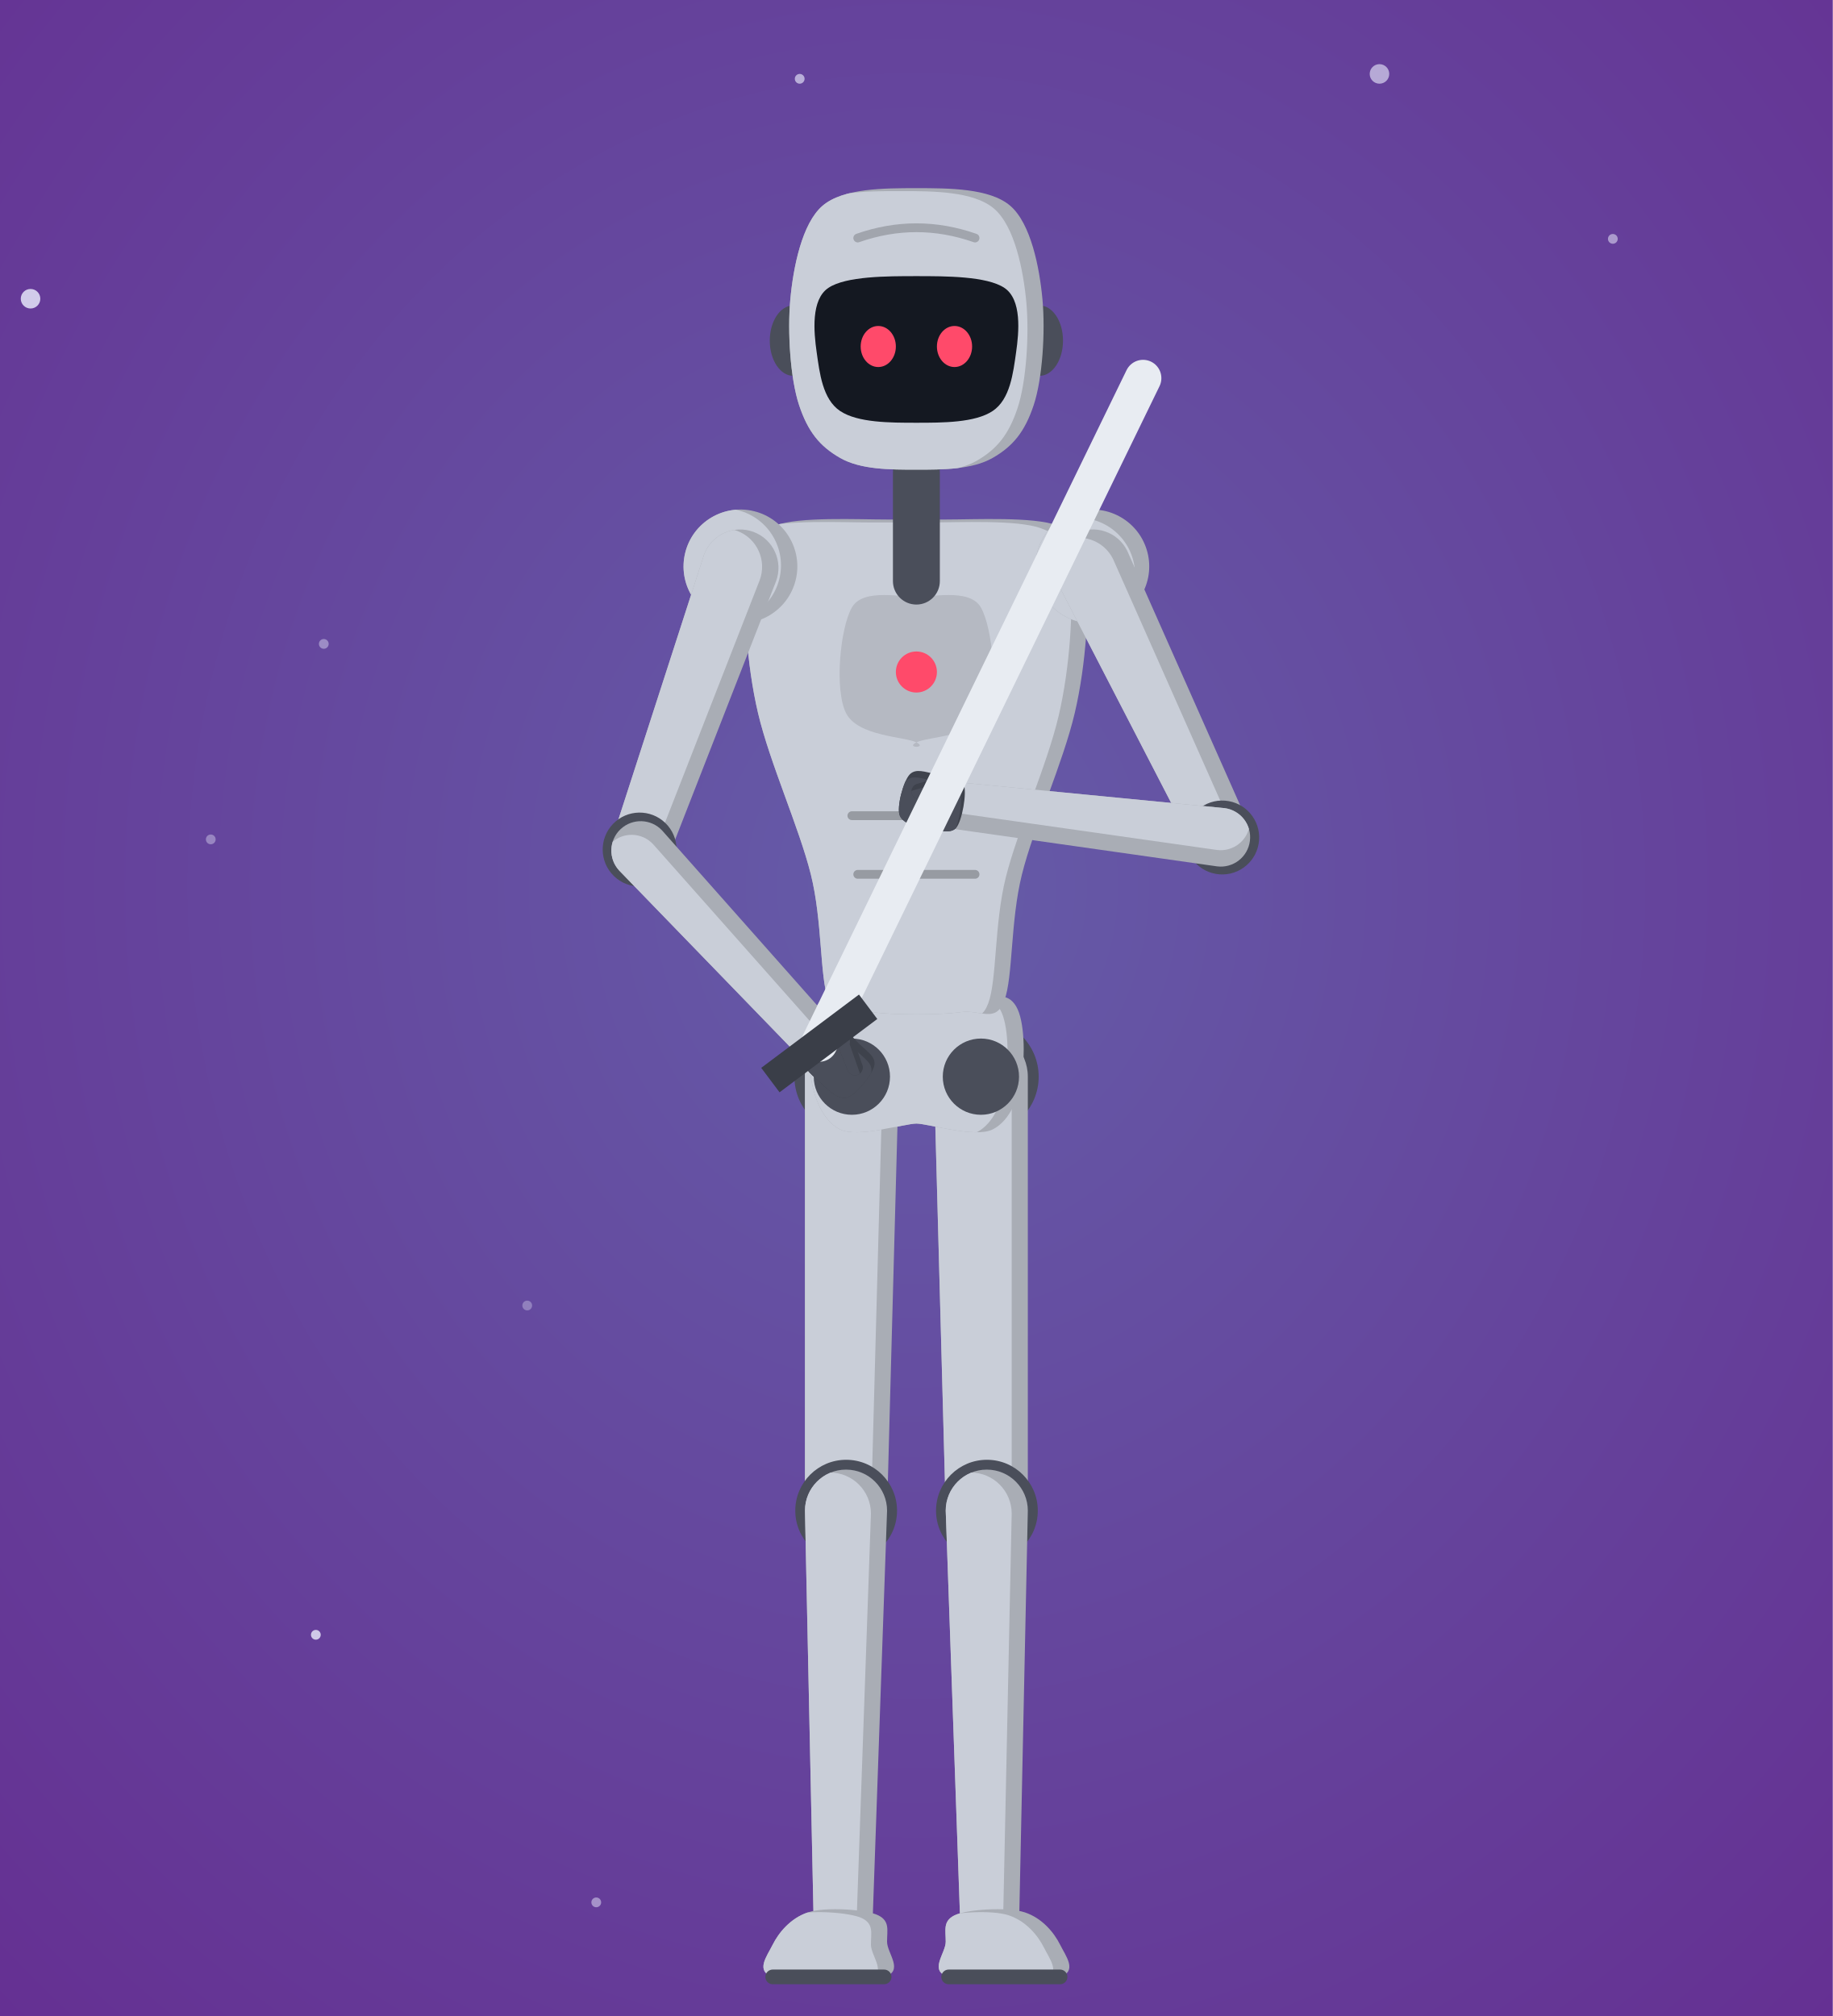
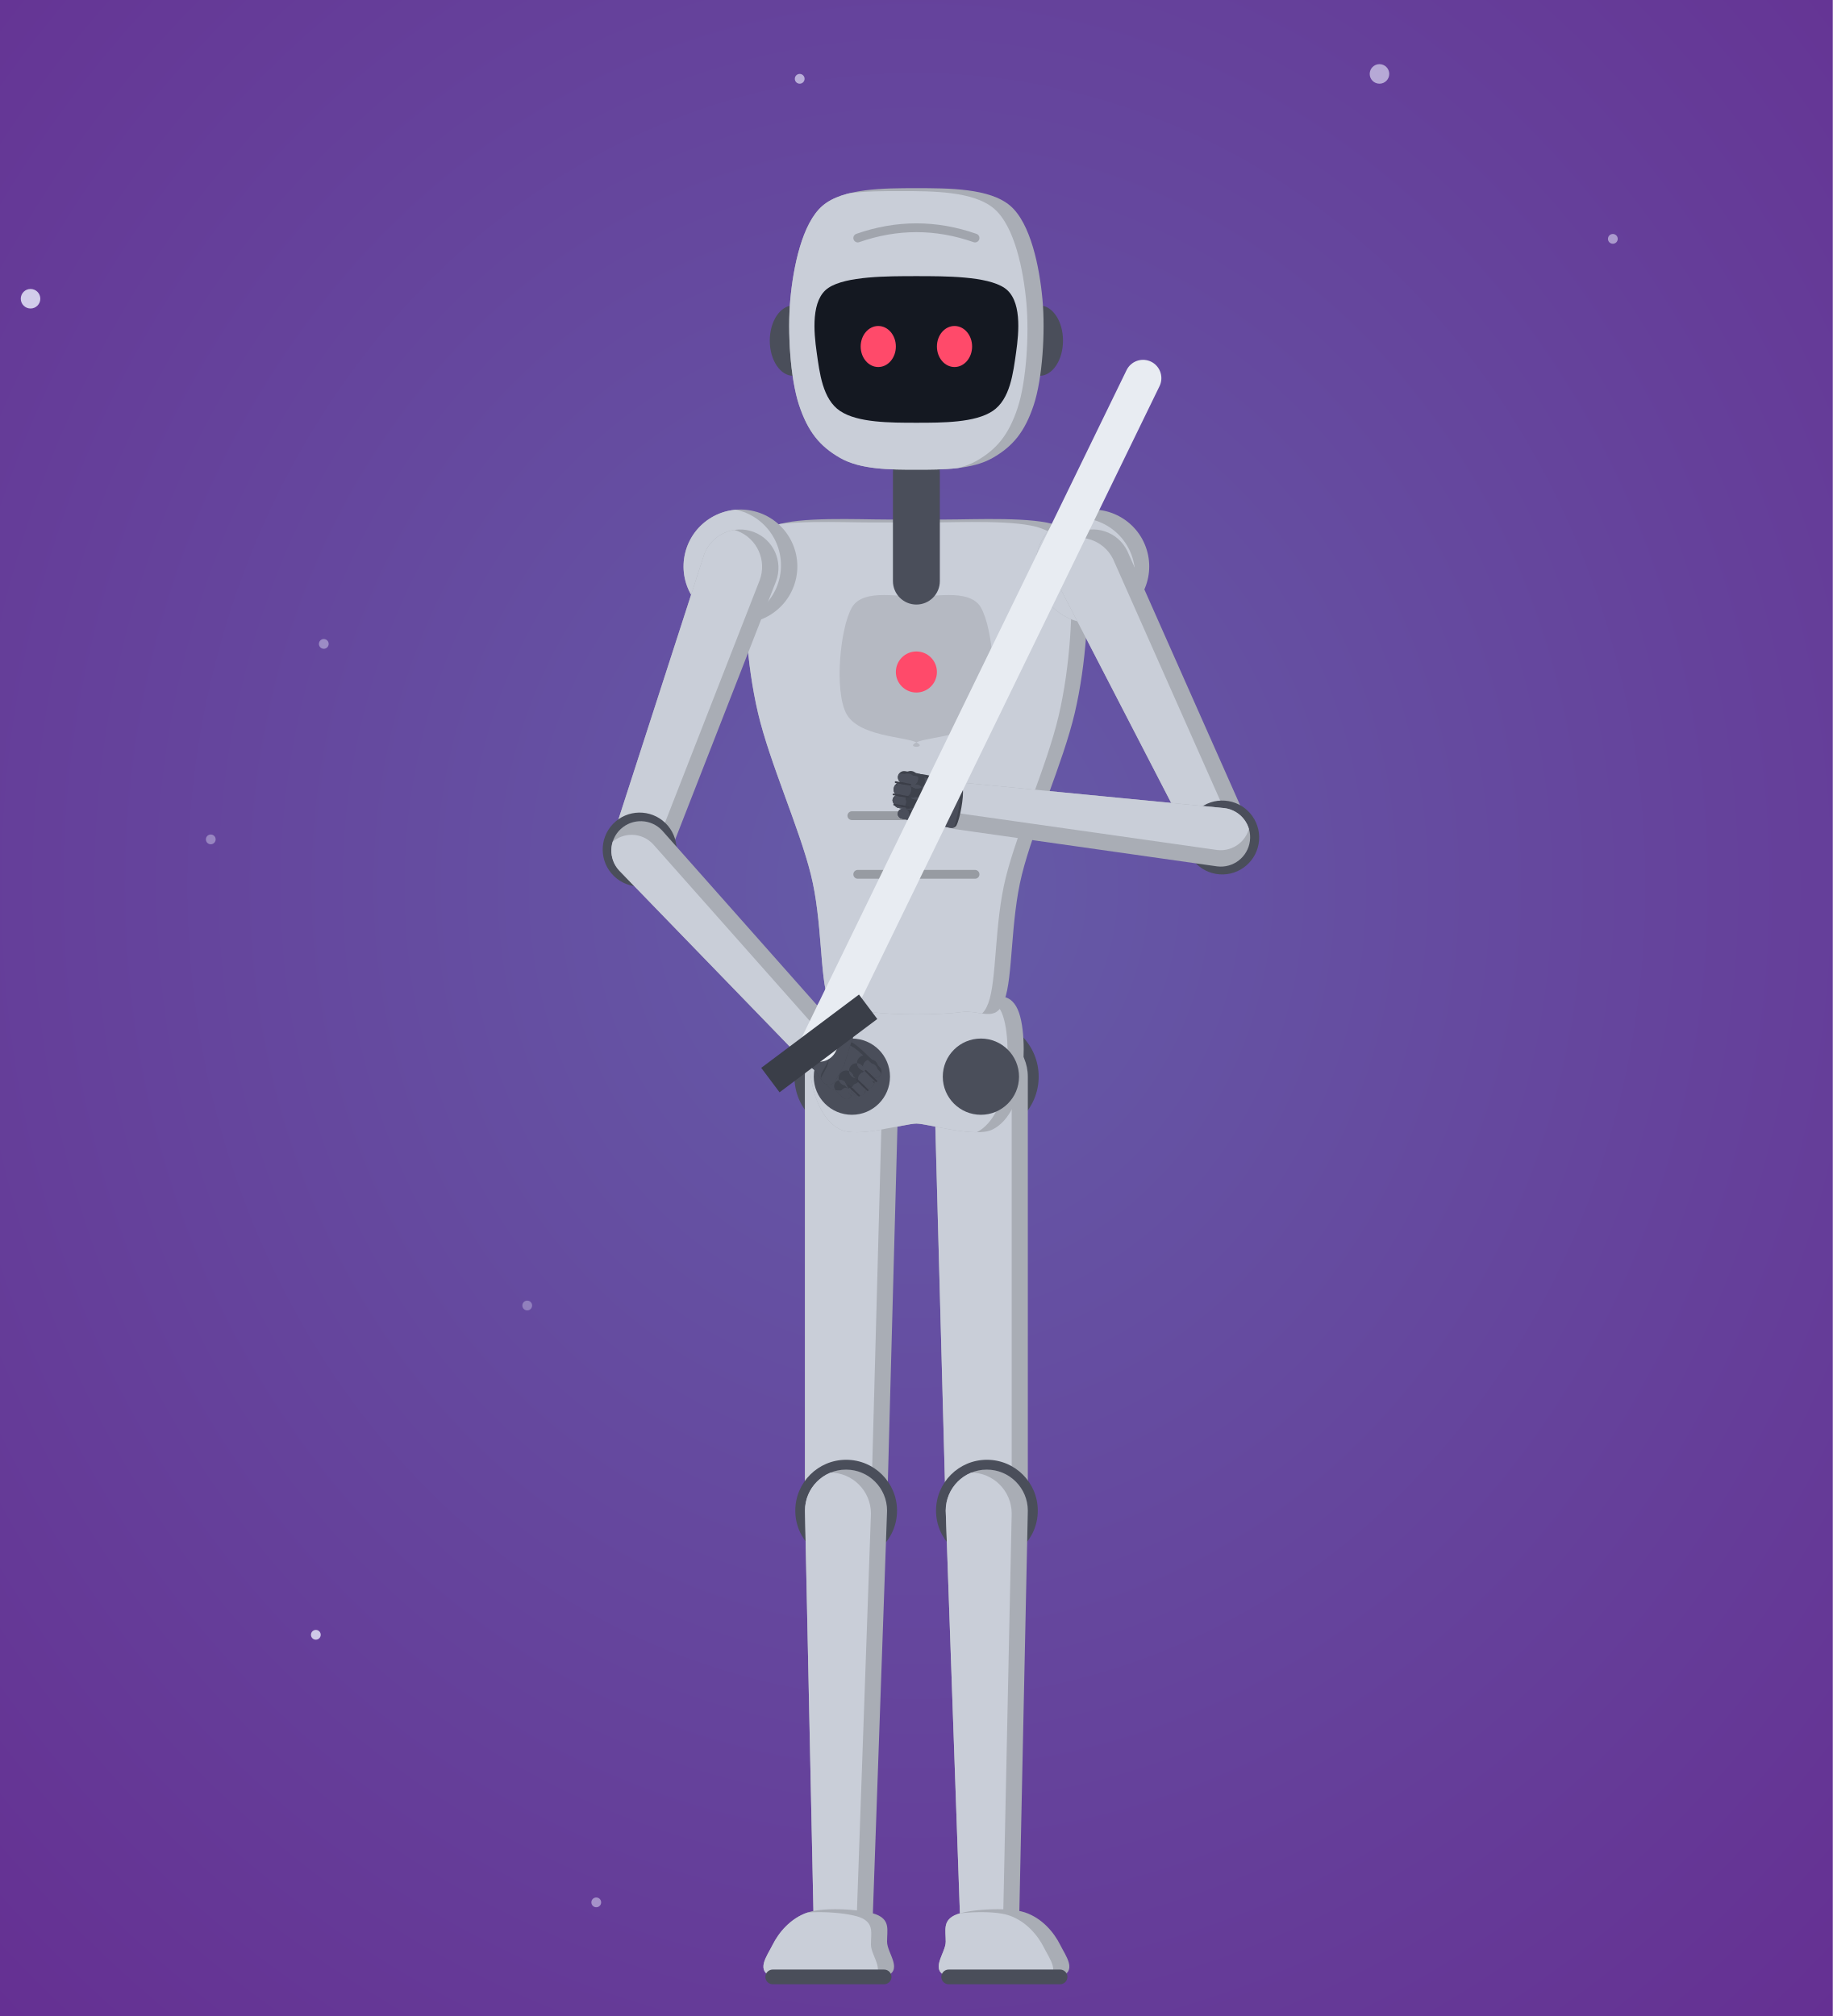
<svg xmlns="http://www.w3.org/2000/svg" viewBox="0 0 300 330" width="300" height="330">
  <defs>
    <radialGradient id="sc-bg" cx="50%" cy="44%" r="80%">
      <stop offset="0%" stop-color="#655ca8" stop-opacity="1" />
      <stop offset="100%" stop-color="#652d91" stop-opacity="1" />
    </radialGradient>
  </defs>
  <rect width="300" height="330" fill="url(#sc-bg)" />
  <circle cx="264.0" cy="39.1" r="0.8" fill="#eef2ff" opacity="0.51" />
  <circle cx="51.7" cy="267.6" r="0.8" fill="#eef2ff" opacity="0.77" />
  <circle cx="86.3" cy="213.7" r="0.8" fill="#eef2ff" opacity="0.32" />
  <circle cx="53.0" cy="105.4" r="0.8" fill="#eef2ff" opacity="0.40" />
  <circle cx="225.8" cy="12.1" r="1.6" fill="#eef2ff" opacity="0.59" />
  <circle cx="34.5" cy="137.4" r="0.8" fill="#eef2ff" opacity="0.37" />
  <circle cx="130.9" cy="12.9" r="0.8" fill="#eef2ff" opacity="0.61" />
  <circle cx="155.6" cy="221.0" r="0.8" fill="#eef2ff" opacity="0.33" />
  <circle cx="5.0" cy="48.9" r="1.6" fill="#eef2ff" opacity="0.79" />
  <circle cx="97.6" cy="311.4" r="0.8" fill="#eef2ff" opacity="0.47" />
  <g id="col_botany_bay_convicts-sol">
    <g data-part="hairBack" transform="translate(150,77.36) rotate(0) scale(48) translate(0,1.92)" />
    <g data-part="thighL" transform="translate(160.56,176.24) rotate(0) scale(48) translate(-0.22,-0.14)">
      <path d="M0.024,0.14a0.196,0.196 0 1 0 0.393,0a0.196,0.196 0 1 0 -0.393,0Z" fill="#4a4e5a" />
      <clipPath id="col_botany_bay_convicts-sol-thighLc1">
        <path d="M0.06,0.14L0.1,1.62A0.14,0.14 0 0 0 0.38,1.62L0.38,0.14A0.16,0.16 0 1 0 0.06,0.14Z" />
      </clipPath>
      <path d="M0.06,0.14L0.1,1.62A0.14,0.14 0 0 0 0.38,1.62L0.38,0.14A0.16,0.16 0 1 0 0.06,0.14Z" fill="#a9adb5" />
      <g clip-path="url(#col_botany_bay_convicts-sol-thighLc1)">
        <path d="M0.06,0.14L0.1,1.62A0.14,0.14 0 0 0 0.38,1.62L0.38,0.14A0.16,0.16 0 1 0 0.06,0.14Z" fill="#c9ced8" transform="translate(-0.055,0.01)" />
      </g>
    </g>
    <g data-part="thighR" transform="translate(139.44,176.24) rotate(0) scale(48) translate(0.22,-0.14)">
      <path d="M-0.416,0.14a0.196,0.196 0 1 0 0.393,0a0.196,0.196 0 1 0 -0.393,0Z" fill="#4a4e5a" />
      <clipPath id="col_botany_bay_convicts-sol-thighRc1">
        <path d="M-0.38,0.14L-0.38,1.62A0.14,0.14 0 0 0 -0.1,1.62L-0.06,0.14A0.16,0.16 0 1 0 -0.38,0.14Z" />
      </clipPath>
      <path d="M-0.38,0.14L-0.38,1.62A0.14,0.14 0 0 0 -0.1,1.62L-0.06,0.14A0.16,0.16 0 1 0 -0.38,0.14Z" fill="#a9adb5" />
      <g clip-path="url(#col_botany_bay_convicts-sol-thighRc1)">
        <path d="M-0.38,0.14L-0.38,1.62A0.14,0.14 0 0 0 -0.1,1.62L-0.06,0.14A0.16,0.16 0 1 0 -0.38,0.14Z" fill="#c9ced8" transform="translate(-0.055,0.01)" />
      </g>
    </g>
    <g data-part="shinL" transform="translate(161.52,247.28) rotate(0) scale(48) translate(-0.24,-1.62)">
      <path d="M0.067,1.62a0.173,0.173 0 1 0 0.347,0a0.173,0.173 0 1 0 -0.347,0Z" fill="#4a4e5a" />
      <clipPath id="col_botany_bay_convicts-sol-shinLc1">
        <path d="M0.1,1.62L0.15,3.04A0.1,0.1 0 0 0 0.35,3.04L0.38,1.62A0.14,0.14 0 1 0 0.1,1.62Z" />
      </clipPath>
      <path d="M0.1,1.62L0.15,3.04A0.1,0.1 0 0 0 0.35,3.04L0.38,1.62A0.14,0.14 0 1 0 0.1,1.62Z" fill="#a9adb5" />
      <g clip-path="url(#col_botany_bay_convicts-sol-shinLc1)">
        <path d="M0.1,1.62L0.15,3.04A0.1,0.1 0 0 0 0.35,3.04L0.38,1.62A0.14,0.14 0 1 0 0.1,1.62Z" fill="#c9ced8" transform="translate(-0.055,0.01)" />
      </g>
    </g>
    <g data-part="shinR" transform="translate(138.48,247.28) rotate(0) scale(48) translate(0.24,-1.62)">
      <path d="M-0.413,1.62a0.173,0.173 0 1 0 0.347,0a0.173,0.173 0 1 0 -0.347,0Z" fill="#4a4e5a" />
      <clipPath id="col_botany_bay_convicts-sol-shinRc1">
        <path d="M-0.38,1.62L-0.35,3.04A0.1,0.1 0 0 0 -0.15,3.04L-0.1,1.62A0.14,0.14 0 1 0 -0.38,1.62Z" />
      </clipPath>
      <path d="M-0.38,1.62L-0.35,3.04A0.1,0.1 0 0 0 -0.15,3.04L-0.1,1.62A0.14,0.14 0 1 0 -0.38,1.62Z" fill="#a9adb5" />
      <g clip-path="url(#col_botany_bay_convicts-sol-shinRc1)">
        <path d="M-0.38,1.62L-0.35,3.04A0.1,0.1 0 0 0 -0.15,3.04L-0.1,1.62A0.14,0.14 0 1 0 -0.38,1.62Z" fill="#c9ced8" transform="translate(-0.055,0.01)" />
      </g>
    </g>
    <g data-part="footL" transform="translate(162,315.44) rotate(0) scale(48) translate(-0.25,-3.04)">
      <clipPath id="col_botany_bay_convicts-sol-footLc0">
        <path d="M0.13,3C0.17,2.98 0.31,2.97 0.37,2.99C0.43,3.01 0.47,3.06 0.49,3.1C0.51,3.14 0.55,3.19 0.49,3.21C0.43,3.23 0.17,3.23 0.11,3.21C0.04,3.19 0.1,3.13 0.1,3.09C0.1,3.05 0.09,3.02 0.13,3Z" />
      </clipPath>
      <path d="M0.13,3C0.17,2.98 0.31,2.97 0.37,2.99C0.43,3.01 0.47,3.06 0.49,3.1C0.51,3.14 0.55,3.19 0.49,3.21C0.43,3.23 0.17,3.23 0.11,3.21C0.04,3.19 0.1,3.13 0.1,3.09C0.1,3.05 0.09,3.02 0.13,3Z" fill="#a9adb5" />
      <g clip-path="url(#col_botany_bay_convicts-sol-footLc0)">
        <path d="M0.13,3C0.17,2.98 0.31,2.97 0.37,2.99C0.43,3.01 0.47,3.06 0.49,3.1C0.51,3.14 0.55,3.19 0.49,3.21C0.43,3.23 0.17,3.23 0.11,3.21C0.04,3.19 0.1,3.13 0.1,3.09C0.1,3.05 0.09,3.02 0.13,3Z" fill="#c9ced8" transform="translate(-0.055,0.01)" />
      </g>
      <path d="M0.11,3.21L0.49,3.21" fill="none" stroke="#4a4e5a" stroke-width="0.05" stroke-linecap="round" />
    </g>
    <g data-part="footR" transform="translate(138,315.44) rotate(0) scale(48) translate(0.25,-3.04)">
      <clipPath id="col_botany_bay_convicts-sol-footRc0">
        <path d="M-0.13,3C-0.17,2.98 -0.31,2.97 -0.37,2.99C-0.43,3.01 -0.47,3.06 -0.49,3.1C-0.51,3.14 -0.55,3.19 -0.49,3.21C-0.43,3.23 -0.17,3.23 -0.11,3.21C-0.04,3.19 -0.1,3.13 -0.1,3.09C-0.1,3.05 -0.09,3.02 -0.13,3Z" />
      </clipPath>
      <path d="M-0.13,3C-0.17,2.98 -0.31,2.97 -0.37,2.99C-0.43,3.01 -0.47,3.06 -0.49,3.1C-0.51,3.14 -0.55,3.19 -0.49,3.21C-0.43,3.23 -0.17,3.23 -0.11,3.21C-0.04,3.19 -0.1,3.13 -0.1,3.09C-0.1,3.05 -0.09,3.02 -0.13,3Z" fill="#a9adb5" />
      <g clip-path="url(#col_botany_bay_convicts-sol-footRc0)">
        <path d="M-0.13,3C-0.17,2.98 -0.31,2.97 -0.37,2.99C-0.43,3.01 -0.47,3.06 -0.49,3.1C-0.51,3.14 -0.55,3.19 -0.49,3.21C-0.43,3.23 -0.17,3.23 -0.11,3.21C-0.04,3.19 -0.1,3.13 -0.1,3.09C-0.1,3.05 -0.09,3.02 -0.13,3Z" fill="#c9ced8" transform="translate(-0.055,0.01)" />
      </g>
      <path d="M-0.11,3.21L-0.49,3.21" fill="none" stroke="#4a4e5a" stroke-width="0.05" stroke-linecap="round" />
    </g>
    <g data-part="pelvis" transform="translate(150,169.52) rotate(0) scale(48) translate(0,0)">
      <clipPath id="col_botany_bay_convicts-sol-pelvisc0">
        <path d="M0.18,-0.14C0.27,-0.13 0.31,-0.15 0.34,-0.1C0.37,-0.05 0.37,0.07 0.36,0.14C0.35,0.21 0.32,0.29 0.26,0.32C0.2,0.35 0.04,0.3 0,0.3C-0.04,0.3 0.04,0.3 0,0.3C-0.04,0.3 -0.2,0.35 -0.26,0.32C-0.32,0.29 -0.35,0.21 -0.36,0.14C-0.37,0.07 -0.37,-0.05 -0.34,-0.1C-0.31,-0.15 -0.27,-0.13 -0.18,-0.14C-0.09,-0.15 0.09,-0.15 0.18,-0.14Z" />
      </clipPath>
      <path d="M0.18,-0.14C0.27,-0.13 0.31,-0.15 0.34,-0.1C0.37,-0.05 0.37,0.07 0.36,0.14C0.35,0.21 0.32,0.29 0.26,0.32C0.2,0.35 0.04,0.3 0,0.3C-0.04,0.3 0.04,0.3 0,0.3C-0.04,0.3 -0.2,0.35 -0.26,0.32C-0.32,0.29 -0.35,0.21 -0.36,0.14C-0.37,0.07 -0.37,-0.05 -0.34,-0.1C-0.31,-0.15 -0.27,-0.13 -0.18,-0.14C-0.09,-0.15 0.09,-0.15 0.18,-0.14Z" fill="#a9adb5" />
      <g clip-path="url(#col_botany_bay_convicts-sol-pelvisc0)">
        <path d="M0.18,-0.14C0.27,-0.13 0.31,-0.15 0.34,-0.1C0.37,-0.05 0.37,0.07 0.36,0.14C0.35,0.21 0.32,0.29 0.26,0.32C0.2,0.35 0.04,0.3 0,0.3C-0.04,0.3 0.04,0.3 0,0.3C-0.04,0.3 -0.2,0.35 -0.26,0.32C-0.32,0.29 -0.35,0.21 -0.36,0.14C-0.37,0.07 -0.37,-0.05 -0.34,-0.1C-0.31,-0.15 -0.27,-0.13 -0.18,-0.14C-0.09,-0.15 0.09,-0.15 0.18,-0.14Z" fill="#c9ced8" transform="translate(-0.055,0.01)" />
      </g>
      <path d="M0.09,0.14a0.13,0.13 0 1 0 0.26,0a0.13,0.13 0 1 0 -0.26,0ZM-0.35,0.14a0.13,0.13 0 1 0 0.26,0a0.13,0.13 0 1 0 -0.26,0Z" fill="#4a4e5a" />
    </g>
    <g data-part="torso" transform="translate(150,169.52) rotate(0) scale(48) translate(0,0)">
      <clipPath id="col_botany_bay_convicts-sol-torsoc0">
        <path d="M0.1,-1.76C0.2,-1.76 0.4,-1.77 0.48,-1.74C0.56,-1.71 0.57,-1.69 0.58,-1.58C0.59,-1.47 0.58,-1.27 0.54,-1.1C0.5,-0.93 0.4,-0.71 0.36,-0.55C0.32,-0.39 0.33,-0.2 0.3,-0.12C0.27,-0.04 0.22,-0.09 0.15,-0.08C0.08,-0.07 -0.08,-0.07 -0.15,-0.08C-0.22,-0.09 -0.27,-0.04 -0.3,-0.12C-0.33,-0.2 -0.32,-0.39 -0.36,-0.55C-0.4,-0.71 -0.5,-0.93 -0.54,-1.1C-0.58,-1.27 -0.59,-1.47 -0.58,-1.58C-0.57,-1.69 -0.56,-1.71 -0.48,-1.74C-0.4,-1.77 -0.2,-1.76 -0.1,-1.76C-0,-1.76 0,-1.76 0.1,-1.76Z" />
      </clipPath>
      <path d="M0.1,-1.76C0.2,-1.76 0.4,-1.77 0.48,-1.74C0.56,-1.71 0.57,-1.69 0.58,-1.58C0.59,-1.47 0.58,-1.27 0.54,-1.1C0.5,-0.93 0.4,-0.71 0.36,-0.55C0.32,-0.39 0.33,-0.2 0.3,-0.12C0.27,-0.04 0.22,-0.09 0.15,-0.08C0.08,-0.07 -0.08,-0.07 -0.15,-0.08C-0.22,-0.09 -0.27,-0.04 -0.3,-0.12C-0.33,-0.2 -0.32,-0.39 -0.36,-0.55C-0.4,-0.71 -0.5,-0.93 -0.54,-1.1C-0.58,-1.27 -0.59,-1.47 -0.58,-1.58C-0.57,-1.69 -0.56,-1.71 -0.48,-1.74C-0.4,-1.77 -0.2,-1.76 -0.1,-1.76C-0,-1.76 0,-1.76 0.1,-1.76Z" fill="#a9adb5" />
      <g clip-path="url(#col_botany_bay_convicts-sol-torsoc0)">
        <path d="M0.1,-1.76C0.2,-1.76 0.4,-1.77 0.48,-1.74C0.56,-1.71 0.57,-1.69 0.58,-1.58C0.59,-1.47 0.58,-1.27 0.54,-1.1C0.5,-0.93 0.4,-0.71 0.36,-0.55C0.32,-0.39 0.33,-0.2 0.3,-0.12C0.27,-0.04 0.22,-0.09 0.15,-0.08C0.08,-0.07 -0.08,-0.07 -0.15,-0.08C-0.22,-0.09 -0.27,-0.04 -0.3,-0.12C-0.33,-0.2 -0.32,-0.39 -0.36,-0.55C-0.4,-0.71 -0.5,-0.93 -0.54,-1.1C-0.58,-1.27 -0.59,-1.47 -0.58,-1.58C-0.57,-1.69 -0.56,-1.71 -0.48,-1.74C-0.4,-1.77 -0.2,-1.76 -0.1,-1.76C-0,-1.76 0,-1.76 0.1,-1.76Z" fill="#c9ced8" transform="translate(-0.055,0.01)" />
      </g>
      <path d="M0,-1.5C0.04,-1.49 0.18,-1.53 0.22,-1.46C0.26,-1.39 0.28,-1.18 0.24,-1.1C0.2,-1.02 0.04,-1.02 0,-1C-0.04,-0.98 0.04,-0.98 0,-1C-0.04,-1.02 -0.2,-1.02 -0.24,-1.1C-0.28,-1.18 -0.26,-1.39 -0.22,-1.46C-0.18,-1.53 -0.04,-1.49 0,-1.5C0.04,-1.51 -0.04,-1.51 0,-1.5Z" fill="#b5b9c2" />
      <path d="M-0.07,-1.24a0.07,0.07 0 1 0 0.14,0a0.07,0.07 0 1 0 -0.14,0Z" fill="#ff4a6a" />
      <path d="M-0.22,-0.75L0.22,-0.75M-0.2,-0.55L0.2,-0.55" fill="none" stroke="#979ba2" stroke-width="0.03" stroke-linecap="round" />
    </g>
    <g data-part="neck" transform="translate(150,86) rotate(0) scale(48) translate(0,1.74)">
      <path d="M0.08,-1.55L0.08,-1.92A0.08,0.08 0 1 0 -0.08,-1.92L-0.08,-1.55A0.08,0.08 0 0 0 0.08,-1.55Z" fill="#4a4e5a" />
    </g>
    <g data-part="upperL" transform="translate(178.8,92.72) rotate(-20) scale(48) translate(-0.6,1.6)">
      <clipPath id="col_botany_bay_convicts-sol-upperLc0">
        <path d="M0.406,-1.6a0.194,0.194 0 1 0 0.388,0a0.194,0.194 0 1 0 -0.388,0Z" />
      </clipPath>
      <path d="M0.406,-1.6a0.194,0.194 0 1 0 0.388,0a0.194,0.194 0 1 0 -0.388,0Z" fill="#a9adb5" />
      <g clip-path="url(#col_botany_bay_convicts-sol-upperLc0)">
        <path d="M0.406,-1.6a0.194,0.194 0 1 0 0.388,0a0.194,0.194 0 1 0 -0.388,0Z" fill="#c9ced8" transform="translate(-0.055,0.01)" />
      </g>
      <clipPath id="col_botany_bay_convicts-sol-upperLc1">
        <path d="M0.47,-1.58L0.6,-0.57A0.1,0.1 0 0 0 0.8,-0.59L0.73,-1.61A0.13,0.13 0 1 0 0.47,-1.58Z" />
      </clipPath>
      <path d="M0.47,-1.58L0.6,-0.57A0.1,0.1 0 0 0 0.8,-0.59L0.73,-1.61A0.13,0.13 0 1 0 0.47,-1.58Z" fill="#a9adb5" />
      <g clip-path="url(#col_botany_bay_convicts-sol-upperLc1)">
        <path d="M0.47,-1.58L0.6,-0.57A0.1,0.1 0 0 0 0.8,-0.59L0.73,-1.61A0.13,0.13 0 1 0 0.47,-1.58Z" fill="#c9ced8" transform="translate(-0.055,0.01)" />
      </g>
    </g>
    <g data-part="upperR" transform="translate(121.2,92.72) rotate(14) scale(48) translate(0.6,1.6)">
      <clipPath id="col_botany_bay_convicts-sol-upperRc0">
        <path d="M-0.794,-1.6a0.194,0.194 0 1 0 0.388,0a0.194,0.194 0 1 0 -0.388,0Z" />
      </clipPath>
      <path d="M-0.794,-1.6a0.194,0.194 0 1 0 0.388,0a0.194,0.194 0 1 0 -0.388,0Z" fill="#a9adb5" />
      <g clip-path="url(#col_botany_bay_convicts-sol-upperRc0)">
        <path d="M-0.794,-1.6a0.194,0.194 0 1 0 0.388,0a0.194,0.194 0 1 0 -0.388,0Z" fill="#c9ced8" transform="translate(-0.055,0.01)" />
      </g>
      <clipPath id="col_botany_bay_convicts-sol-upperRc1">
        <path d="M-0.73,-1.61L-0.8,-0.59A0.1,0.1 0 0 0 -0.6,-0.57L-0.47,-1.58A0.13,0.13 0 1 0 -0.73,-1.61Z" />
      </clipPath>
      <path d="M-0.73,-1.61L-0.8,-0.59A0.1,0.1 0 0 0 -0.6,-0.57L-0.47,-1.58A0.13,0.13 0 1 0 -0.73,-1.61Z" fill="#a9adb5" />
      <g clip-path="url(#col_botany_bay_convicts-sol-upperRc1)">
        <path d="M-0.73,-1.61L-0.8,-0.59A0.1,0.1 0 0 0 -0.6,-0.57L-0.47,-1.58A0.13,0.13 0 1 0 -0.73,-1.61Z" fill="#c9ced8" transform="translate(-0.055,0.01)" />
      </g>
    </g>
    <g data-part="foreL" transform="translate(200.06,137.09) rotate(100) scale(48) translate(-0.7,0.58)">
      <path d="M0.574,-0.58a0.126,0.126 0 1 0 0.252,0a0.126,0.126 0 1 0 -0.252,0Z" fill="#4a4e5a" />
      <clipPath id="col_botany_bay_convicts-sol-foreLc1">
        <path d="M0.6,-0.57L0.67,0.33A0.08,0.08 0 0 0 0.83,0.32L0.8,-0.58A0.1,0.1 0 1 0 0.6,-0.57Z" />
      </clipPath>
      <path d="M0.6,-0.57L0.67,0.33A0.08,0.08 0 0 0 0.83,0.32L0.8,-0.58A0.1,0.1 0 1 0 0.6,-0.57Z" fill="#a9adb5" />
      <g clip-path="url(#col_botany_bay_convicts-sol-foreLc1)">
        <path d="M0.6,-0.57L0.67,0.33A0.08,0.08 0 0 0 0.83,0.32L0.8,-0.58A0.1,0.1 0 1 0 0.6,-0.57Z" fill="#c9ced8" transform="translate(-0.055,0.01)" />
      </g>
    </g>
    <g data-part="foreR" transform="translate(104.7,139.06) rotate(-46) scale(48) translate(0.7,0.58)">
      <path d="M-0.826,-0.58a0.126,0.126 0 1 0 0.252,0a0.126,0.126 0 1 0 -0.252,0Z" fill="#4a4e5a" />
      <clipPath id="col_botany_bay_convicts-sol-foreRc1">
        <path d="M-0.8,-0.58L-0.83,0.32A0.08,0.08 0 0 0 -0.67,0.33L-0.6,-0.57A0.1,0.1 0 1 0 -0.8,-0.58Z" />
      </clipPath>
      <path d="M-0.8,-0.58L-0.83,0.32A0.08,0.08 0 0 0 -0.67,0.33L-0.6,-0.57A0.1,0.1 0 1 0 -0.8,-0.58Z" fill="#a9adb5" />
      <g clip-path="url(#col_botany_bay_convicts-sol-foreRc1)">
        <path d="M-0.8,-0.58L-0.83,0.32A0.08,0.08 0 0 0 -0.67,0.33L-0.6,-0.57A0.1,0.1 0 1 0 -0.8,-0.58Z" fill="#c9ced8" transform="translate(-0.055,0.01)" />
      </g>
    </g>
    <g data-part="handL" transform="translate(157.1,131.95) rotate(100) scale(48) translate(-0.75,-0.32)">
      <g transform="translate(0.75,0.32) scale(-0.85,0.85)">
        <clipPath id="col_botany_bay_convicts-sol-handLc0">
-           <path d="M-0.09,0C-0.06,-0.02 0.06,-0.02 0.09,0C0.12,0.02 0.11,0.08 0.11,0.12C0.11,0.16 0.12,0.2 0.09,0.22C0.06,0.24 -0.05,0.25 -0.08,0.23C-0.11,0.21 -0.11,0.16 -0.11,0.12C-0.11,0.08 -0.12,0.02 -0.09,0Z" />
-         </clipPath>
-         <path d="M-0.09,0C-0.06,-0.02 0.06,-0.02 0.09,0C0.12,0.02 0.11,0.08 0.11,0.12C0.11,0.16 0.12,0.2 0.09,0.22C0.06,0.24 -0.05,0.25 -0.08,0.23C-0.11,0.21 -0.11,0.16 -0.11,0.12C-0.11,0.08 -0.12,0.02 -0.09,0Z" fill="#3e424c" />
+           <path d="M-0.08,0C-0.05,-0.01 0.04,-0.01 0.07,0C0.1,0.01 0.09,0.05 0.09,0.08C0.1,0.1 0.1,0.15 0.1,0.17C0.1,0.19 0.08,0.2 0.07,0.21C0.06,0.22 0.04,0.22 0.03,0.22C0.01,0.22 -0.01,0.22 -0.03,0.22C-0.04,0.21 -0.06,0.21 -0.07,0.2C-0.08,0.19 -0.09,0.18 -0.1,0.16C-0.1,0.14 -0.1,0.09 -0.09,0.07C-0.09,0.04 -0.1,0.01 -0.08,0Z" />
+           <path d="M0.04,0.19L0.05,0.23A0.03,0.03 0 0 0 0.1,0.23L0.1,0.18A0.03,0.03 0 1 0 0.04,0.19Z" />
+           <path d="M0.05,0.23L0.05,0.24A0.02,0.02 0 0 0 0.1,0.24L0.1,0.23A0.03,0.03 0 1 0 0.05,0.23Z" />
+           <path d="M-0,0.2L-0,0.25A0.03,0.03 0 0 0 0.05,0.25L0.05,0.2A0.03,0.03 0 1 0 -0,0.2Z" />
+           <path d="M-0,0.25L-0,0.26A0.03,0.03 0 0 0 0.05,0.26L0.05,0.25A0.03,0.03 0 1 0 -0,0.25Z" />
+           <path d="M-0.05,0.19L-0.05,0.24A0.02,0.02 0 0 0 0,0.24L0,0.19A0.03,0.03 0 1 0 -0.05,0.19Z" />
+           <path d="M-0.05,0.24L-0.04,0.25A0.02,0.02 0 0 0 0,0.25L0,0.24A0.02,0.02 0 1 0 -0.05,0.24Z" />
+           <path d="M-0.09,0.18L-0.09,0.21A0.02,0.02 0 0 0 -0.05,0.21L-0.04,0.18A0.02,0.02 0 1 0 -0.09,0.18Z" />
+           <path d="M-0.09,0.21L-0.09,0.22A0.02,0.02 0 0 0 -0.05,0.22L-0.05,0.22A0.02,0.02 0 1 0 -0.09,0.21Z" />
+         </clipPath>
+         <path d="M-0.08,0C-0.05,-0.01 0.04,-0.01 0.07,0C0.1,0.01 0.09,0.05 0.09,0.08C0.1,0.1 0.1,0.15 0.1,0.17C0.1,0.19 0.08,0.2 0.07,0.21C0.06,0.22 0.04,0.22 0.03,0.22C0.01,0.22 -0.01,0.22 -0.03,0.22C-0.04,0.21 -0.06,0.21 -0.07,0.2C-0.08,0.19 -0.09,0.18 -0.1,0.16C-0.1,0.14 -0.1,0.09 -0.09,0.07C-0.09,0.04 -0.1,0.01 -0.08,0Z" fill="#3e424c" />
+         <path d="M0.04,0.19L0.05,0.23A0.03,0.03 0 0 0 0.1,0.23L0.1,0.18A0.03,0.03 0 1 0 0.04,0.19Z" fill="#3e424c" />
+         <path d="M0.05,0.23L0.05,0.24A0.02,0.02 0 0 0 0.1,0.24L0.1,0.23A0.03,0.03 0 1 0 0.05,0.23Z" fill="#3e424c" />
+         <path d="M-0,0.2L-0,0.25A0.03,0.03 0 0 0 0.05,0.25L0.05,0.2A0.03,0.03 0 1 0 -0,0.2Z" fill="#3e424c" />
+         <path d="M-0,0.25L-0,0.26A0.03,0.03 0 0 0 0.05,0.26L0.05,0.25A0.03,0.03 0 1 0 -0,0.25Z" fill="#3e424c" />
+         <path d="M-0.05,0.19L-0.05,0.24A0.02,0.02 0 0 0 0,0.24L0,0.19A0.03,0.03 0 1 0 -0.05,0.19Z" fill="#3e424c" />
+         <path d="M-0.05,0.24L-0.04,0.25A0.02,0.02 0 0 0 0,0.25L0,0.24A0.02,0.02 0 1 0 -0.05,0.24Z" fill="#3e424c" />
+         <path d="M-0.09,0.18L-0.09,0.21A0.02,0.02 0 0 0 -0.05,0.21L-0.04,0.18A0.02,0.02 0 1 0 -0.09,0.18Z" fill="#3e424c" />
+         <path d="M-0.09,0.21L-0.09,0.22A0.02,0.02 0 0 0 -0.05,0.22L-0.05,0.22A0.02,0.02 0 1 0 -0.09,0.21Z" fill="#3e424c" />
        <g clip-path="url(#col_botany_bay_convicts-sol-handLc0)">
-           <path d="M-0.09,0C-0.06,-0.02 0.06,-0.02 0.09,0C0.12,0.02 0.11,0.08 0.11,0.12C0.11,0.16 0.12,0.2 0.09,0.22C0.06,0.24 -0.05,0.25 -0.08,0.23C-0.11,0.21 -0.11,0.16 -0.11,0.12C-0.11,0.08 -0.12,0.02 -0.09,0Z" fill="#4a4e5a" transform="translate(-0.028,0.01)" />
-         </g>
-         <clipPath id="col_botany_bay_convicts-sol-handLc1">
-           <path d="M0.05,0.05L0,0.16A0.03,0.03 0 0 0 0.06,0.18L0.11,0.08A0.04,0.04 0 1 0 0.05,0.05Z" />
-         </clipPath>
-         <path d="M0.05,0.05L0,0.16A0.03,0.03 0 0 0 0.06,0.18L0.11,0.08A0.04,0.04 0 1 0 0.05,0.05Z" fill="#3e424c" />
-         <g clip-path="url(#col_botany_bay_convicts-sol-handLc1)">
-           <path d="M0.05,0.05L0,0.16A0.03,0.03 0 0 0 0.06,0.18L0.11,0.08A0.04,0.04 0 1 0 0.05,0.05Z" fill="#4a4e5a" transform="translate(-0.028,0.01)" />
+           <path d="M-0.08,0C-0.05,-0.01 0.04,-0.01 0.07,0C0.1,0.01 0.09,0.05 0.09,0.08C0.1,0.1 0.1,0.15 0.1,0.17C0.1,0.19 0.08,0.2 0.07,0.21C0.06,0.22 0.04,0.22 0.03,0.22C0.01,0.22 -0.01,0.22 -0.03,0.22C-0.04,0.21 -0.06,0.21 -0.07,0.2C-0.08,0.19 -0.09,0.18 -0.1,0.16C-0.1,0.14 -0.1,0.09 -0.09,0.07C-0.09,0.04 -0.1,0.01 -0.08,0Z" fill="#4a4e5a" transform="translate(-0.012,0.01)" />
+           <path d="M0.04,0.19L0.05,0.23A0.03,0.03 0 0 0 0.1,0.23L0.1,0.18A0.03,0.03 0 1 0 0.04,0.19Z" fill="#4a4e5a" transform="translate(-0.012,0.01)" />
+           <path d="M0.05,0.23L0.05,0.24A0.02,0.02 0 0 0 0.1,0.24L0.1,0.23A0.03,0.03 0 1 0 0.05,0.23Z" fill="#4a4e5a" transform="translate(-0.012,0.01)" />
+           <path d="M-0,0.2L-0,0.25A0.03,0.03 0 0 0 0.05,0.25L0.05,0.2A0.03,0.03 0 1 0 -0,0.2Z" fill="#4a4e5a" transform="translate(-0.012,0.01)" />
+           <path d="M-0,0.25L-0,0.26A0.03,0.03 0 0 0 0.05,0.26L0.05,0.25A0.03,0.03 0 1 0 -0,0.25Z" fill="#4a4e5a" transform="translate(-0.012,0.01)" />
+           <path d="M-0.05,0.19L-0.05,0.24A0.02,0.02 0 0 0 0,0.24L0,0.19A0.03,0.03 0 1 0 -0.05,0.19Z" fill="#4a4e5a" transform="translate(-0.012,0.01)" />
+           <path d="M-0.05,0.24L-0.04,0.25A0.02,0.02 0 0 0 0,0.25L0,0.24A0.02,0.02 0 1 0 -0.05,0.24Z" fill="#4a4e5a" transform="translate(-0.012,0.01)" />
+           <path d="M-0.09,0.18L-0.09,0.21A0.02,0.02 0 0 0 -0.05,0.21L-0.04,0.18A0.02,0.02 0 1 0 -0.09,0.18Z" fill="#4a4e5a" transform="translate(-0.012,0.01)" />
+           <path d="M-0.09,0.21L-0.09,0.22A0.02,0.02 0 0 0 -0.05,0.22L-0.05,0.22A0.02,0.02 0 1 0 -0.09,0.21Z" fill="#4a4e5a" transform="translate(-0.012,0.01)" />
+         </g>
+         <path d="M0.05,0.21L0.05,0.25" fill="none" stroke="#3b3e48" stroke-width="0.007" stroke-linecap="round" />
+         <path d="M0.05,0.23L0.05,0.27" fill="none" stroke="#3b3e48" stroke-width="0.007" stroke-linecap="round" />
+         <path d="M0,0.21L0,0.25" fill="none" stroke="#3b3e48" stroke-width="0.007" stroke-linecap="round" />
+         <path d="M0,0.24L0,0.27" fill="none" stroke="#3b3e48" stroke-width="0.007" stroke-linecap="round" />
+         <path d="M-0.04,0.2L-0.04,0.23" fill="none" stroke="#3b3e48" stroke-width="0.007" stroke-linecap="round" />
+         <path d="M-0.04,0.22L-0.04,0.26" fill="none" stroke="#3b3e48" stroke-width="0.007" stroke-linecap="round" />
+         <clipPath id="col_botany_bay_convicts-sol-handLc7">
+           <path d="M0.05,0.03L-0.02,0.07A0.03,0.03 0 0 0 0.01,0.13L0.09,0.09A0.04,0.04 0 1 0 0.05,0.03Z" />
+           <path d="M-0.01,0.07L-0.08,0.09A0.03,0.03 0 0 0 -0.06,0.15L0.01,0.13A0.03,0.03 0 1 0 -0.01,0.07Z" />
+         </clipPath>
+         <path d="M0.05,0.03L-0.02,0.07A0.03,0.03 0 0 0 0.01,0.13L0.09,0.09A0.04,0.04 0 1 0 0.05,0.03Z" fill="#3e424c" />
+         <path d="M-0.01,0.07L-0.08,0.09A0.03,0.03 0 0 0 -0.06,0.15L0.01,0.13A0.03,0.03 0 1 0 -0.01,0.07Z" fill="#3e424c" />
+         <g clip-path="url(#col_botany_bay_convicts-sol-handLc7)">
+           <path d="M0.05,0.03L-0.02,0.07A0.03,0.03 0 0 0 0.01,0.13L0.09,0.09A0.04,0.04 0 1 0 0.05,0.03Z" fill="#4a4e5a" transform="translate(-0.012,0.01)" />
+           <path d="M-0.01,0.07L-0.08,0.09A0.03,0.03 0 0 0 -0.06,0.15L0.01,0.13A0.03,0.03 0 1 0 -0.01,0.07Z" fill="#4a4e5a" transform="translate(-0.012,0.01)" />
        </g>
      </g>
    </g>
    <g data-part="handR" transform="translate(134.11,170.8) rotate(-46) scale(48) translate(0.75,-0.32)">
      <g transform="translate(-0.75,0.32) scale(0.85,0.85)">
        <clipPath id="col_botany_bay_convicts-sol-handRc0">
-           <path d="M-0.09,0C-0.06,-0.02 0.06,-0.02 0.09,0C0.12,0.02 0.11,0.08 0.11,0.12C0.11,0.16 0.12,0.2 0.09,0.22C0.06,0.24 -0.05,0.25 -0.08,0.23C-0.11,0.21 -0.11,0.16 -0.11,0.12C-0.11,0.08 -0.12,0.02 -0.09,0Z" />
-         </clipPath>
-         <path d="M-0.09,0C-0.06,-0.02 0.06,-0.02 0.09,0C0.12,0.02 0.11,0.08 0.11,0.12C0.11,0.16 0.12,0.2 0.09,0.22C0.06,0.24 -0.05,0.25 -0.08,0.23C-0.11,0.21 -0.11,0.16 -0.11,0.12C-0.11,0.08 -0.12,0.02 -0.09,0Z" fill="#3e424c" />
+           <path d="M-0.08,0C-0.05,-0.01 0.04,-0.01 0.07,0C0.1,0.01 0.09,0.05 0.09,0.08C0.1,0.1 0.1,0.15 0.1,0.17C0.1,0.19 0.08,0.2 0.07,0.21C0.06,0.22 0.04,0.22 0.03,0.22C0.01,0.22 -0.01,0.22 -0.03,0.22C-0.04,0.21 -0.06,0.21 -0.07,0.2C-0.08,0.19 -0.09,0.18 -0.1,0.16C-0.1,0.14 -0.1,0.09 -0.09,0.07C-0.09,0.04 -0.1,0.01 -0.08,0Z" />
+           <path d="M0.04,0.19L0.05,0.23A0.03,0.03 0 0 0 0.1,0.23L0.1,0.18A0.03,0.03 0 1 0 0.04,0.19Z" />
+           <path d="M0.05,0.23L0.05,0.24A0.02,0.02 0 0 0 0.1,0.24L0.1,0.23A0.03,0.03 0 1 0 0.05,0.23Z" />
+           <path d="M-0,0.2L-0,0.25A0.03,0.03 0 0 0 0.05,0.25L0.05,0.2A0.03,0.03 0 1 0 -0,0.2Z" />
+           <path d="M-0,0.25L-0,0.26A0.03,0.03 0 0 0 0.05,0.26L0.05,0.25A0.03,0.03 0 1 0 -0,0.25Z" />
+           <path d="M-0.05,0.19L-0.05,0.24A0.02,0.02 0 0 0 0,0.24L0,0.19A0.03,0.03 0 1 0 -0.05,0.19Z" />
+           <path d="M-0.05,0.24L-0.04,0.25A0.02,0.02 0 0 0 0,0.25L0,0.24A0.02,0.02 0 1 0 -0.05,0.24Z" />
+           <path d="M-0.09,0.18L-0.09,0.21A0.02,0.02 0 0 0 -0.05,0.21L-0.04,0.18A0.02,0.02 0 1 0 -0.09,0.18Z" />
+           <path d="M-0.09,0.21L-0.09,0.22A0.02,0.02 0 0 0 -0.05,0.22L-0.05,0.22A0.02,0.02 0 1 0 -0.09,0.21Z" />
+         </clipPath>
+         <path d="M-0.08,0C-0.05,-0.01 0.04,-0.01 0.07,0C0.1,0.01 0.09,0.05 0.09,0.08C0.1,0.1 0.1,0.15 0.1,0.17C0.1,0.19 0.08,0.2 0.07,0.21C0.06,0.22 0.04,0.22 0.03,0.22C0.01,0.22 -0.01,0.22 -0.03,0.22C-0.04,0.21 -0.06,0.21 -0.07,0.2C-0.08,0.19 -0.09,0.18 -0.1,0.16C-0.1,0.14 -0.1,0.09 -0.09,0.07C-0.09,0.04 -0.1,0.01 -0.08,0Z" fill="#3e424c" />
+         <path d="M0.04,0.19L0.05,0.23A0.03,0.03 0 0 0 0.1,0.23L0.1,0.18A0.03,0.03 0 1 0 0.04,0.19Z" fill="#3e424c" />
+         <path d="M0.05,0.23L0.05,0.24A0.02,0.02 0 0 0 0.1,0.24L0.1,0.23A0.03,0.03 0 1 0 0.05,0.23Z" fill="#3e424c" />
+         <path d="M-0,0.2L-0,0.25A0.03,0.03 0 0 0 0.05,0.25L0.05,0.2A0.03,0.03 0 1 0 -0,0.2Z" fill="#3e424c" />
+         <path d="M-0,0.25L-0,0.26A0.03,0.03 0 0 0 0.05,0.26L0.05,0.25A0.03,0.03 0 1 0 -0,0.25Z" fill="#3e424c" />
+         <path d="M-0.05,0.19L-0.05,0.24A0.02,0.02 0 0 0 0,0.24L0,0.19A0.03,0.03 0 1 0 -0.05,0.19Z" fill="#3e424c" />
+         <path d="M-0.05,0.24L-0.04,0.25A0.02,0.02 0 0 0 0,0.25L0,0.24A0.02,0.02 0 1 0 -0.05,0.24Z" fill="#3e424c" />
+         <path d="M-0.09,0.18L-0.09,0.21A0.02,0.02 0 0 0 -0.05,0.21L-0.04,0.18A0.02,0.02 0 1 0 -0.09,0.18Z" fill="#3e424c" />
+         <path d="M-0.09,0.21L-0.09,0.22A0.02,0.02 0 0 0 -0.05,0.22L-0.05,0.22A0.02,0.02 0 1 0 -0.09,0.21Z" fill="#3e424c" />
        <g clip-path="url(#col_botany_bay_convicts-sol-handRc0)">
-           <path d="M-0.09,0C-0.06,-0.02 0.06,-0.02 0.09,0C0.12,0.02 0.11,0.08 0.11,0.12C0.11,0.16 0.12,0.2 0.09,0.22C0.06,0.24 -0.05,0.25 -0.08,0.23C-0.11,0.21 -0.11,0.16 -0.11,0.12C-0.11,0.08 -0.12,0.02 -0.09,0Z" fill="#4a4e5a" transform="translate(-0.028,0.01)" />
-         </g>
-         <clipPath id="col_botany_bay_convicts-sol-handRc1">
-           <path d="M0.05,0.05L0,0.16A0.03,0.03 0 0 0 0.06,0.18L0.11,0.08A0.04,0.04 0 1 0 0.05,0.05Z" />
-         </clipPath>
-         <path d="M0.05,0.05L0,0.16A0.03,0.03 0 0 0 0.06,0.18L0.11,0.08A0.04,0.04 0 1 0 0.05,0.05Z" fill="#3e424c" />
-         <g clip-path="url(#col_botany_bay_convicts-sol-handRc1)">
-           <path d="M0.05,0.05L0,0.16A0.03,0.03 0 0 0 0.06,0.18L0.11,0.08A0.04,0.04 0 1 0 0.05,0.05Z" fill="#4a4e5a" transform="translate(-0.028,0.01)" />
+           <path d="M-0.08,0C-0.05,-0.01 0.04,-0.01 0.07,0C0.1,0.01 0.09,0.05 0.09,0.08C0.1,0.1 0.1,0.15 0.1,0.17C0.1,0.19 0.08,0.2 0.07,0.21C0.06,0.22 0.04,0.22 0.03,0.22C0.01,0.22 -0.01,0.22 -0.03,0.22C-0.04,0.21 -0.06,0.21 -0.07,0.2C-0.08,0.19 -0.09,0.18 -0.1,0.16C-0.1,0.14 -0.1,0.09 -0.09,0.07C-0.09,0.04 -0.1,0.01 -0.08,0Z" fill="#4a4e5a" transform="translate(-0.012,0.01)" />
+           <path d="M0.04,0.19L0.05,0.23A0.03,0.03 0 0 0 0.1,0.23L0.1,0.18A0.03,0.03 0 1 0 0.04,0.19Z" fill="#4a4e5a" transform="translate(-0.012,0.01)" />
+           <path d="M0.05,0.23L0.05,0.24A0.02,0.02 0 0 0 0.1,0.24L0.1,0.23A0.03,0.03 0 1 0 0.05,0.23Z" fill="#4a4e5a" transform="translate(-0.012,0.01)" />
+           <path d="M-0,0.2L-0,0.25A0.03,0.03 0 0 0 0.05,0.25L0.05,0.2A0.03,0.03 0 1 0 -0,0.2Z" fill="#4a4e5a" transform="translate(-0.012,0.01)" />
+           <path d="M-0,0.25L-0,0.26A0.03,0.03 0 0 0 0.05,0.26L0.05,0.25A0.03,0.03 0 1 0 -0,0.25Z" fill="#4a4e5a" transform="translate(-0.012,0.01)" />
+           <path d="M-0.05,0.19L-0.05,0.24A0.02,0.02 0 0 0 0,0.24L0,0.19A0.03,0.03 0 1 0 -0.05,0.19Z" fill="#4a4e5a" transform="translate(-0.012,0.01)" />
+           <path d="M-0.05,0.24L-0.04,0.25A0.02,0.02 0 0 0 0,0.25L0,0.24A0.02,0.02 0 1 0 -0.05,0.24Z" fill="#4a4e5a" transform="translate(-0.012,0.01)" />
+           <path d="M-0.09,0.18L-0.09,0.21A0.02,0.02 0 0 0 -0.05,0.21L-0.04,0.18A0.02,0.02 0 1 0 -0.09,0.18Z" fill="#4a4e5a" transform="translate(-0.012,0.01)" />
+           <path d="M-0.09,0.21L-0.09,0.22A0.02,0.02 0 0 0 -0.05,0.22L-0.05,0.22A0.02,0.02 0 1 0 -0.09,0.21Z" fill="#4a4e5a" transform="translate(-0.012,0.01)" />
+         </g>
+         <path d="M0.05,0.21L0.05,0.25" fill="none" stroke="#3b3e48" stroke-width="0.007" stroke-linecap="round" />
+         <path d="M0.05,0.23L0.05,0.27" fill="none" stroke="#3b3e48" stroke-width="0.007" stroke-linecap="round" />
+         <path d="M0,0.21L0,0.25" fill="none" stroke="#3b3e48" stroke-width="0.007" stroke-linecap="round" />
+         <path d="M0,0.24L0,0.27" fill="none" stroke="#3b3e48" stroke-width="0.007" stroke-linecap="round" />
+         <path d="M-0.04,0.2L-0.04,0.23" fill="none" stroke="#3b3e48" stroke-width="0.007" stroke-linecap="round" />
+         <path d="M-0.04,0.22L-0.04,0.26" fill="none" stroke="#3b3e48" stroke-width="0.007" stroke-linecap="round" />
+         <clipPath id="col_botany_bay_convicts-sol-handRc7">
+           <path d="M0.05,0.03L-0.02,0.07A0.03,0.03 0 0 0 0.01,0.13L0.09,0.09A0.04,0.04 0 1 0 0.05,0.03Z" />
+           <path d="M-0.01,0.07L-0.08,0.09A0.03,0.03 0 0 0 -0.06,0.15L0.01,0.13A0.03,0.03 0 1 0 -0.01,0.07Z" />
+         </clipPath>
+         <path d="M0.05,0.03L-0.02,0.07A0.03,0.03 0 0 0 0.01,0.13L0.09,0.09A0.04,0.04 0 1 0 0.05,0.03Z" fill="#3e424c" />
+         <path d="M-0.01,0.07L-0.08,0.09A0.03,0.03 0 0 0 -0.06,0.15L0.01,0.13A0.03,0.03 0 1 0 -0.01,0.07Z" fill="#3e424c" />
+         <g clip-path="url(#col_botany_bay_convicts-sol-handRc7)">
+           <path d="M0.05,0.03L-0.02,0.07A0.03,0.03 0 0 0 0.01,0.13L0.09,0.09A0.04,0.04 0 1 0 0.05,0.03Z" fill="#4a4e5a" transform="translate(-0.012,0.01)" />
+           <path d="M-0.01,0.07L-0.08,0.09A0.03,0.03 0 0 0 -0.06,0.15L0.01,0.13A0.03,0.03 0 1 0 -0.01,0.07Z" fill="#4a4e5a" transform="translate(-0.012,0.01)" />
        </g>
      </g>
    </g>
    <g data-part="head" transform="translate(150,77.36) rotate(0) scale(48) translate(0,1.92)">
      <path d="M0.34,-2.37a0.08,0.12 0 1 0 0.16,0a0.08,0.12 0 1 0 -0.16,0ZM-0.5,-2.37a0.08,0.12 0 1 0 0.16,0a0.08,0.12 0 1 0 -0.16,0Z" fill="#4a4e5a" />
      <clipPath id="col_botany_bay_convicts-sol-headc1">
        <path d="M0,-2.89C0.11,-2.89 0.25,-2.89 0.32,-2.83C0.39,-2.77 0.42,-2.62 0.43,-2.51C0.44,-2.4 0.43,-2.24 0.4,-2.15C0.37,-2.06 0.33,-2.01 0.26,-1.97C0.19,-1.93 0.09,-1.93 0,-1.93C-0.09,-1.93 -0.19,-1.93 -0.26,-1.97C-0.33,-2.01 -0.37,-2.06 -0.4,-2.15C-0.43,-2.24 -0.44,-2.4 -0.43,-2.51C-0.42,-2.62 -0.39,-2.77 -0.32,-2.83C-0.25,-2.89 -0.11,-2.89 0,-2.89Z" />
      </clipPath>
      <path d="M0,-2.89C0.11,-2.89 0.25,-2.89 0.32,-2.83C0.39,-2.77 0.42,-2.62 0.43,-2.51C0.44,-2.4 0.43,-2.24 0.4,-2.15C0.37,-2.06 0.33,-2.01 0.26,-1.97C0.19,-1.93 0.09,-1.93 0,-1.93C-0.09,-1.93 -0.19,-1.93 -0.26,-1.97C-0.33,-2.01 -0.37,-2.06 -0.4,-2.15C-0.43,-2.24 -0.44,-2.4 -0.43,-2.51C-0.42,-2.62 -0.39,-2.77 -0.32,-2.83C-0.25,-2.89 -0.11,-2.89 0,-2.89Z" fill="#a9adb5" />
      <g clip-path="url(#col_botany_bay_convicts-sol-headc1)">
        <path d="M0,-2.89C0.11,-2.89 0.25,-2.89 0.32,-2.83C0.39,-2.77 0.42,-2.62 0.43,-2.51C0.44,-2.4 0.43,-2.24 0.4,-2.15C0.37,-2.06 0.33,-2.01 0.26,-1.97C0.19,-1.93 0.09,-1.93 0,-1.93C-0.09,-1.93 -0.19,-1.93 -0.26,-1.97C-0.33,-2.01 -0.37,-2.06 -0.4,-2.15C-0.43,-2.24 -0.44,-2.4 -0.43,-2.51C-0.42,-2.62 -0.39,-2.77 -0.32,-2.83C-0.25,-2.89 -0.11,-2.89 0,-2.89Z" fill="#c9ced8" transform="translate(-0.055,0.01)" />
      </g>
      <path d="M0,-2.59C0.1,-2.59 0.24,-2.59 0.3,-2.55C0.36,-2.51 0.35,-2.4 0.34,-2.33C0.33,-2.26 0.32,-2.17 0.26,-2.13C0.2,-2.09 0.09,-2.09 0,-2.09C-0.09,-2.09 -0.2,-2.09 -0.26,-2.13C-0.32,-2.17 -0.33,-2.26 -0.34,-2.33C-0.35,-2.4 -0.36,-2.51 -0.3,-2.55C-0.24,-2.59 -0.1,-2.59 0,-2.59Z" fill="#141821" />
      <path d="M-0.19,-2.35a0.06,0.07 0 1 0 0.12,0a0.06,0.07 0 1 0 -0.12,0ZM0.07,-2.35a0.06,0.07 0 1 0 0.12,0a0.06,0.07 0 1 0 -0.12,0Z" fill="#ff4a6a" />
      <path d="M-0.2,-2.72Q0,-2.79 0.2,-2.72" fill="none" stroke="#a1a5ad" stroke-width="0.03" stroke-linecap="round" />
    </g>
  </g>
  <path d="M134.1,170.8 L187.1,61.9" stroke="#e8ecf2" stroke-width="6" stroke-linecap="round" />
  <path d="M126.1,176.8 L142.1,164.8" stroke="#3a3e48" stroke-width="5" />
</svg>
